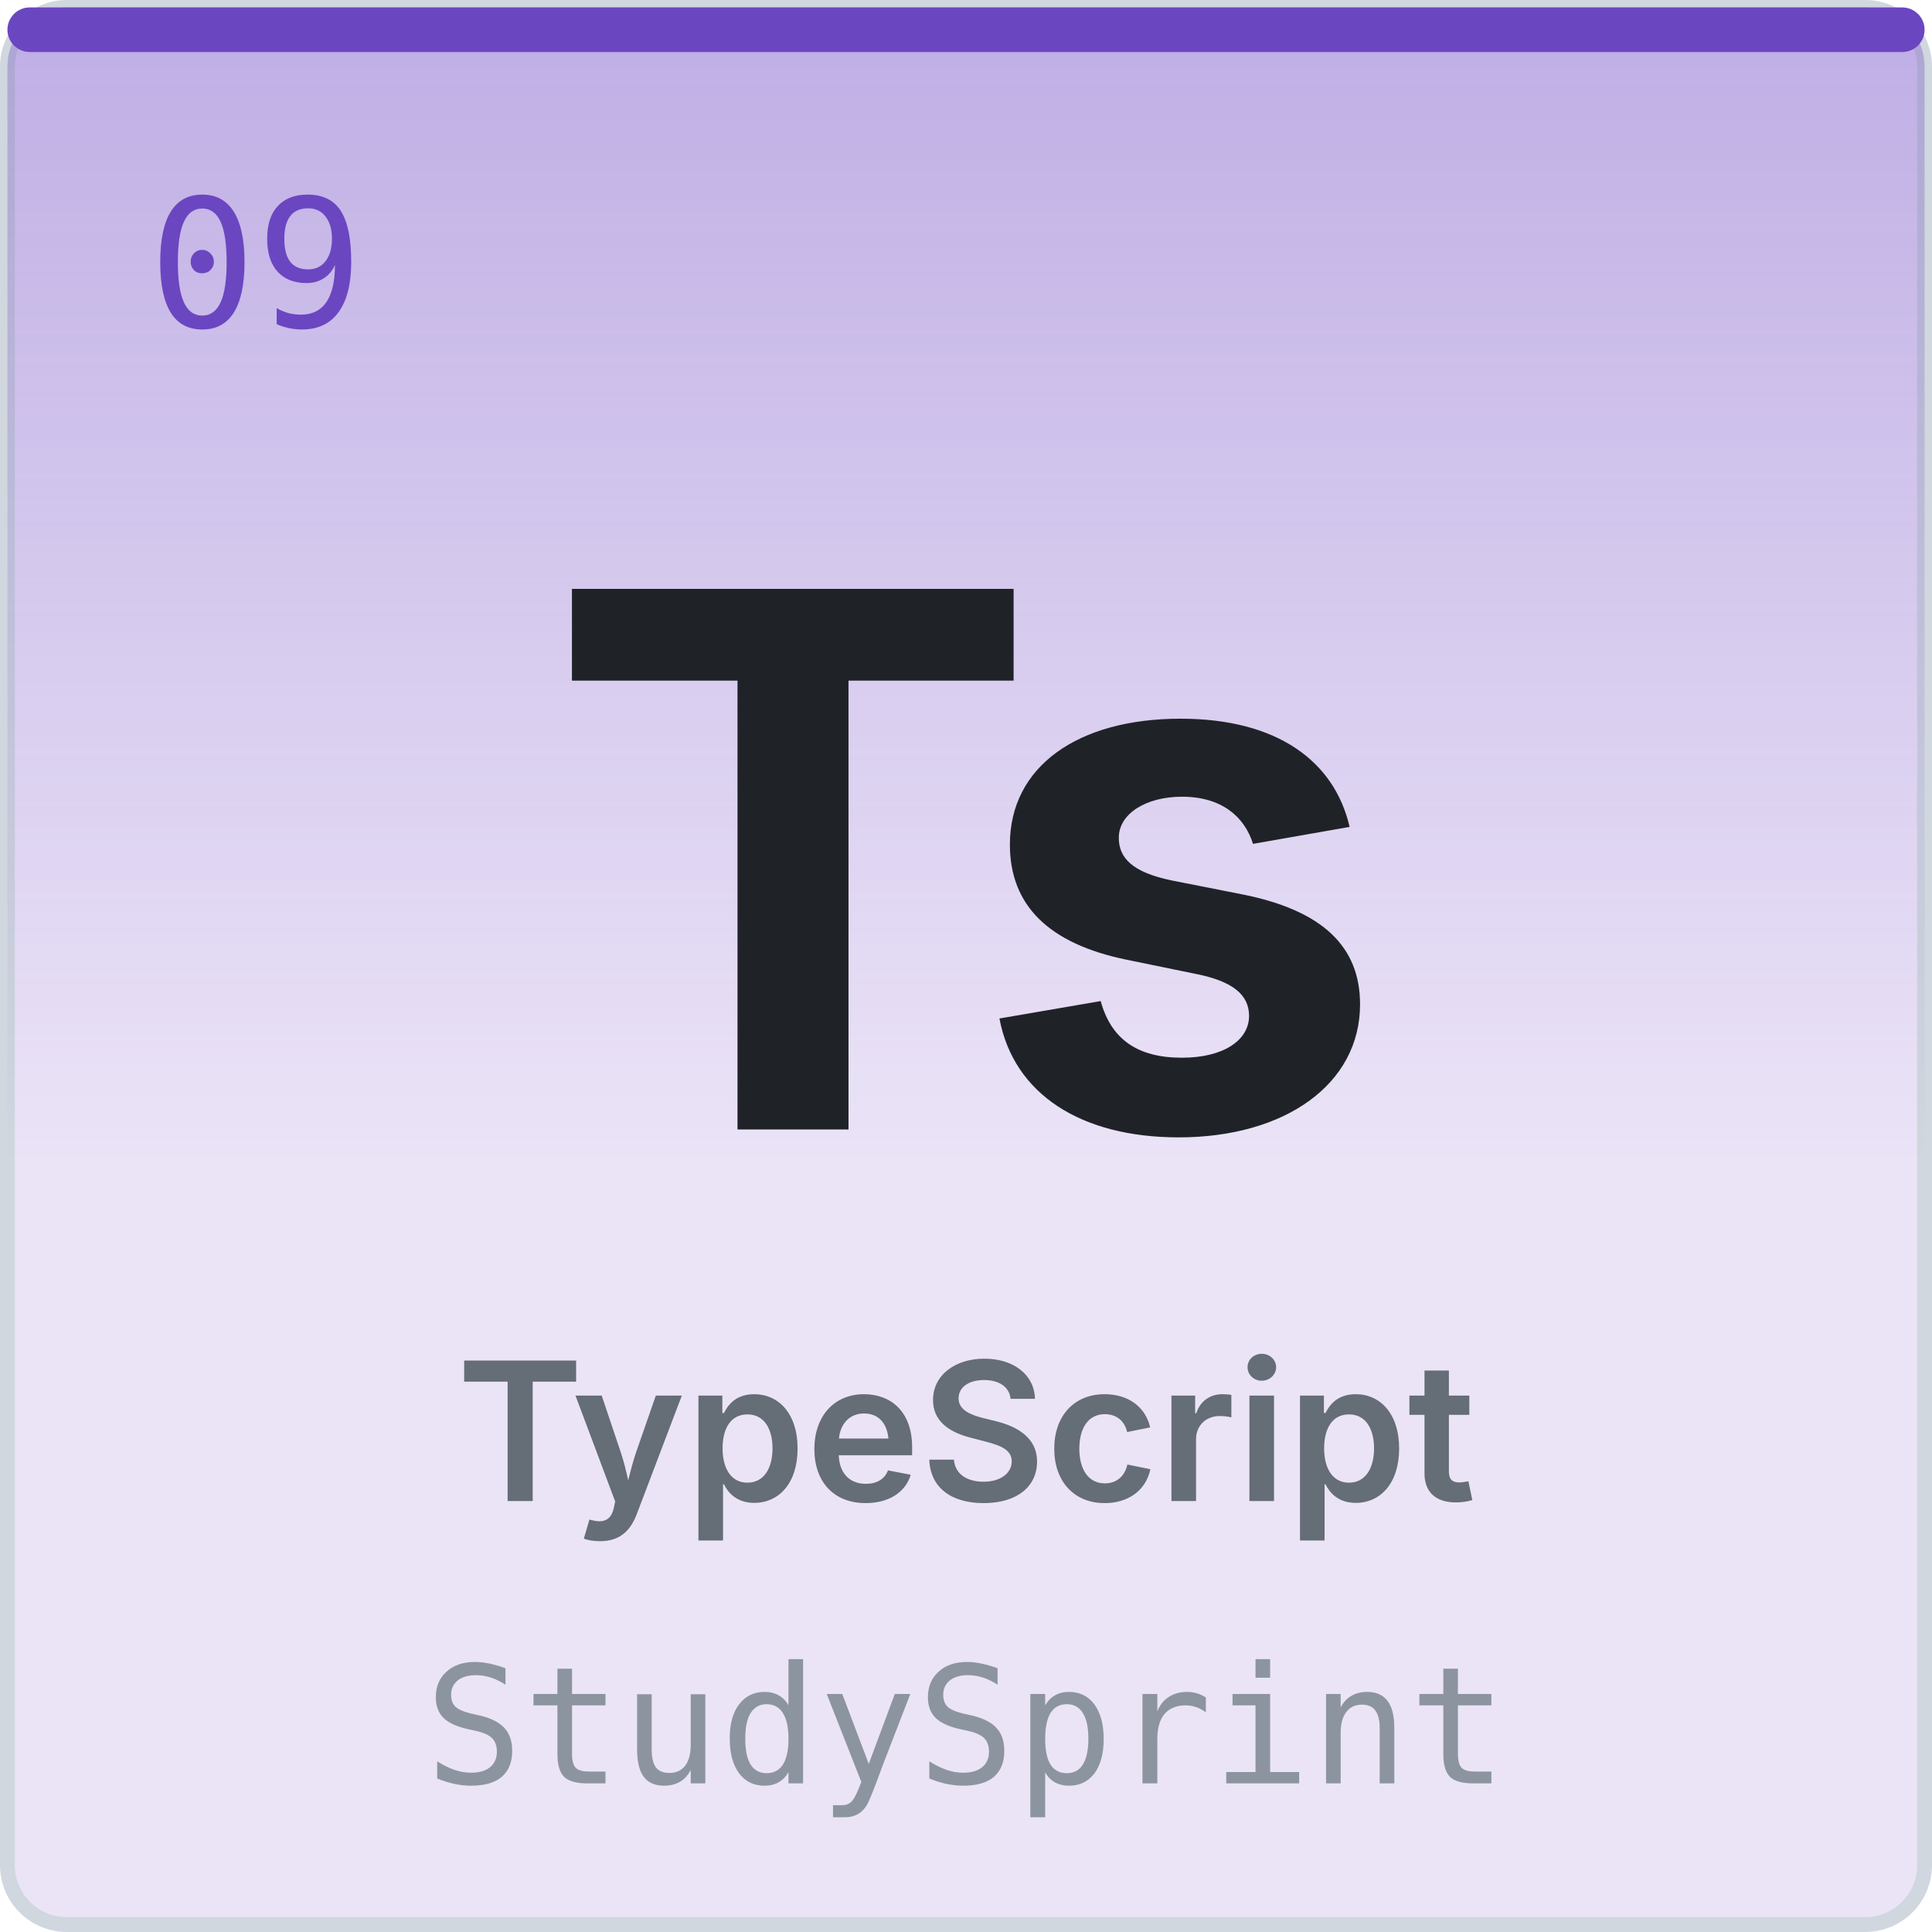
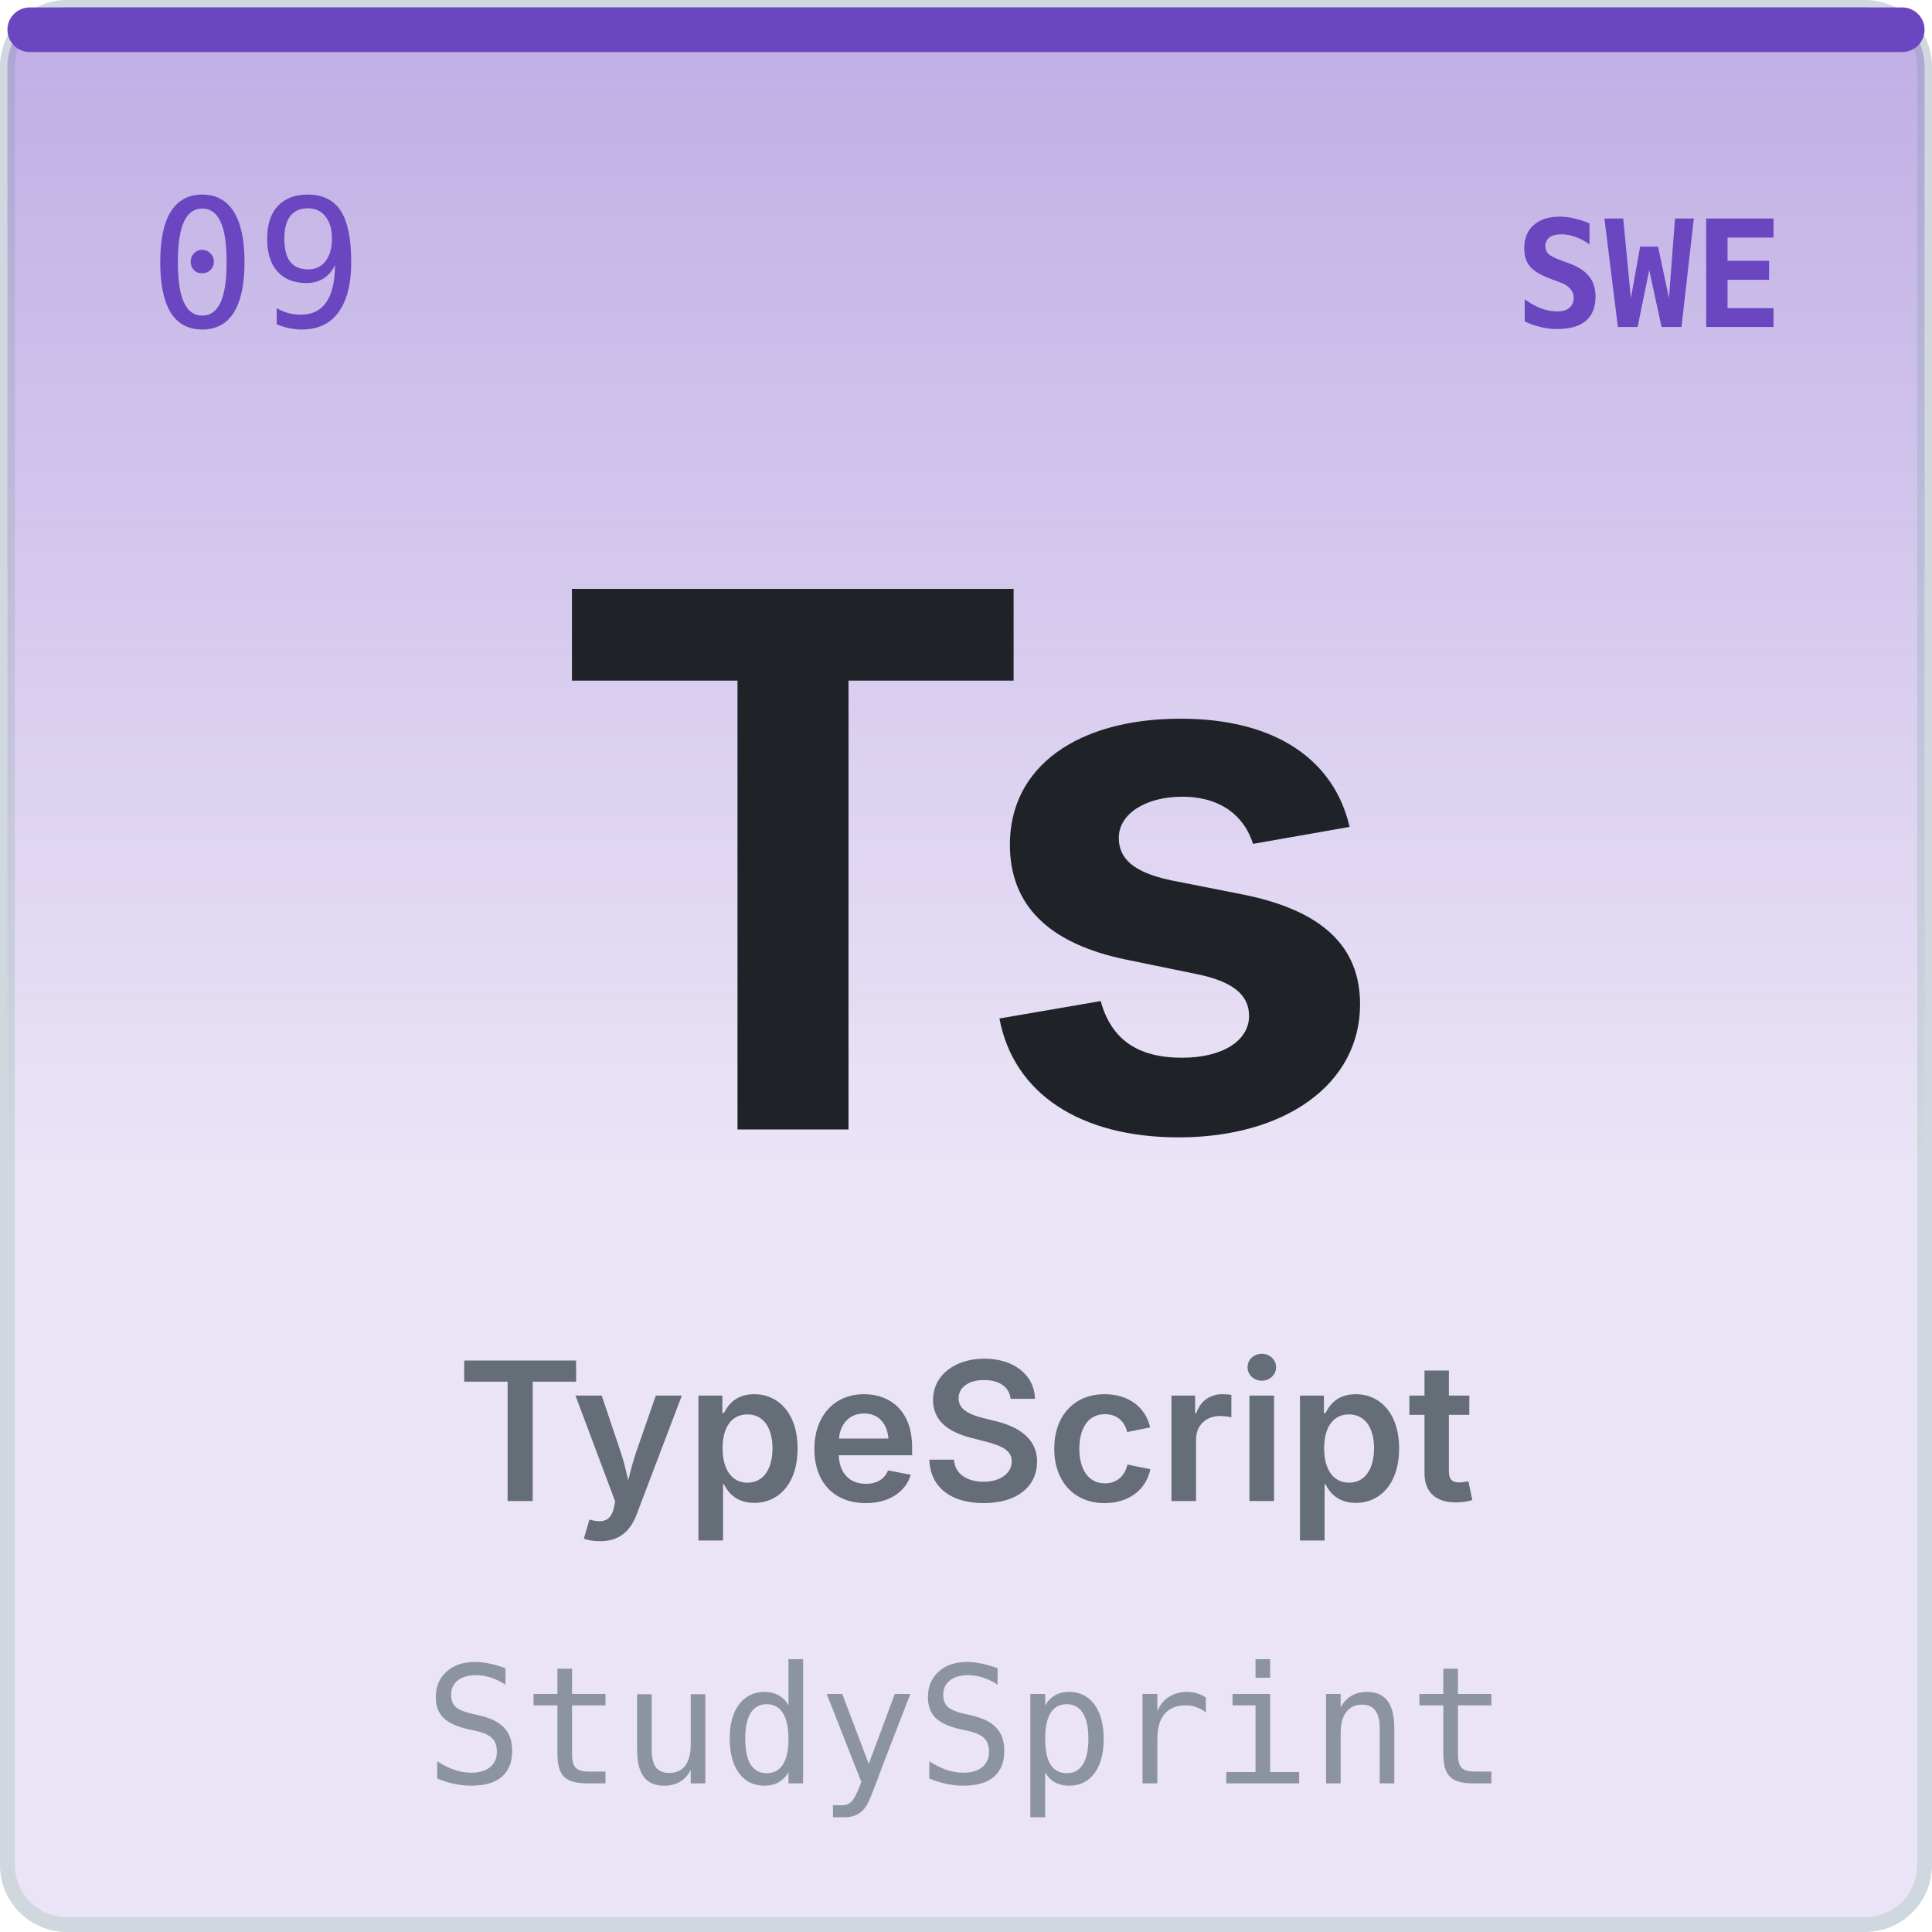
- <svg xmlns="http://www.w3.org/2000/svg" width="130" height="130" viewBox="0 0 130 130" role="img" aria-label="09 Ts TypeScript StudySprint">
+ <svg xmlns="http://www.w3.org/2000/svg" width="130" height="130" viewBox="0 0 130 130" role="img" aria-label="09 Ts TypeScript StudySprint SWE">
  <defs>
    <linearGradient id="g9" x1="0" y1="0" x2="0" y2="1">
      <stop offset="0%" stop-color="#6b46c1" stop-opacity="0.35" />
      <stop offset="60%" stop-color="#6b46c1" stop-opacity="0" />
    </linearGradient>
  </defs>
  <g opacity="1">
    <set attributeName="opacity" to="0" begin="0s" />
    <animate attributeName="opacity" from="0" to="1" begin="0.64s" dur="0.55s" fill="freeze" />
    <rect x="0.5" y="0.5" width="129" height="129" rx="4" fill="#ebe4f7" stroke="#d0d7de" stroke-width="1" />
    <rect x="0.5" y="0.5" width="129" height="129" rx="4" fill="url(#g9)" />
    <rect x="0.5" y="0.5" width="129" height="3" rx="1.5" fill="#6b46c1">
      <animate attributeName="opacity" values="1;0.45;1" dur="4s" begin="-1.89s" repeatCount="indefinite" />
    </rect>
    <text x="10" y="22" font-family="ui-monospace, SFMono-Regular, Menlo, monospace" font-size="12" font-weight="500" fill="#6b46c1">09</text>
+     <text x="120" y="22" font-family="ui-monospace, SFMono-Regular, Menlo, monospace" font-size="10" font-weight="600" fill="#6b46c1" text-anchor="end">SWE</text>
    <text x="65" y="76" font-family="-apple-system, BlinkMacSystemFont, Inter, system-ui, sans-serif" font-size="50" font-weight="700" fill="#1f2328" text-anchor="middle" letter-spacing="-1">Ts</text>
    <text x="65" y="101" font-family="-apple-system, BlinkMacSystemFont, Inter, system-ui, sans-serif" font-size="13" font-weight="600" fill="#656d76" text-anchor="middle">TypeScript</text>
    <text x="65" y="120" font-family="ui-monospace, SFMono-Regular, Menlo, monospace" font-size="11" fill="#8c959f" text-anchor="middle">StudySprint</text>
  </g>
</svg>
